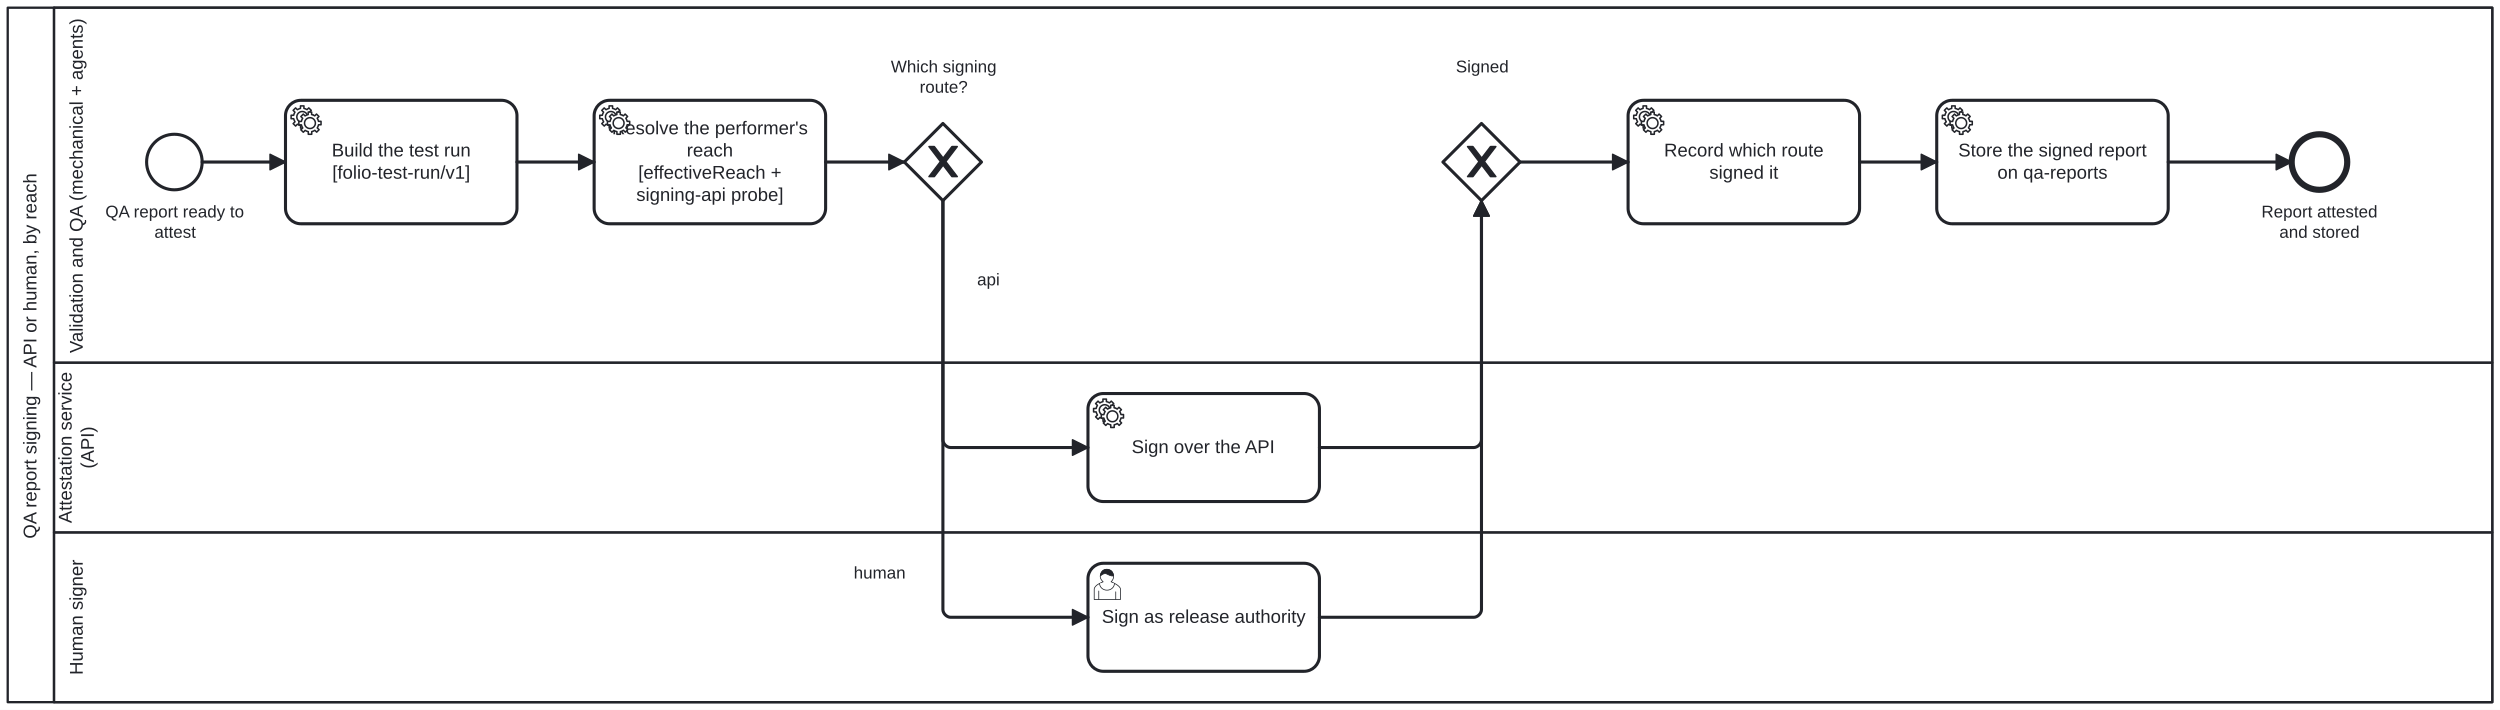
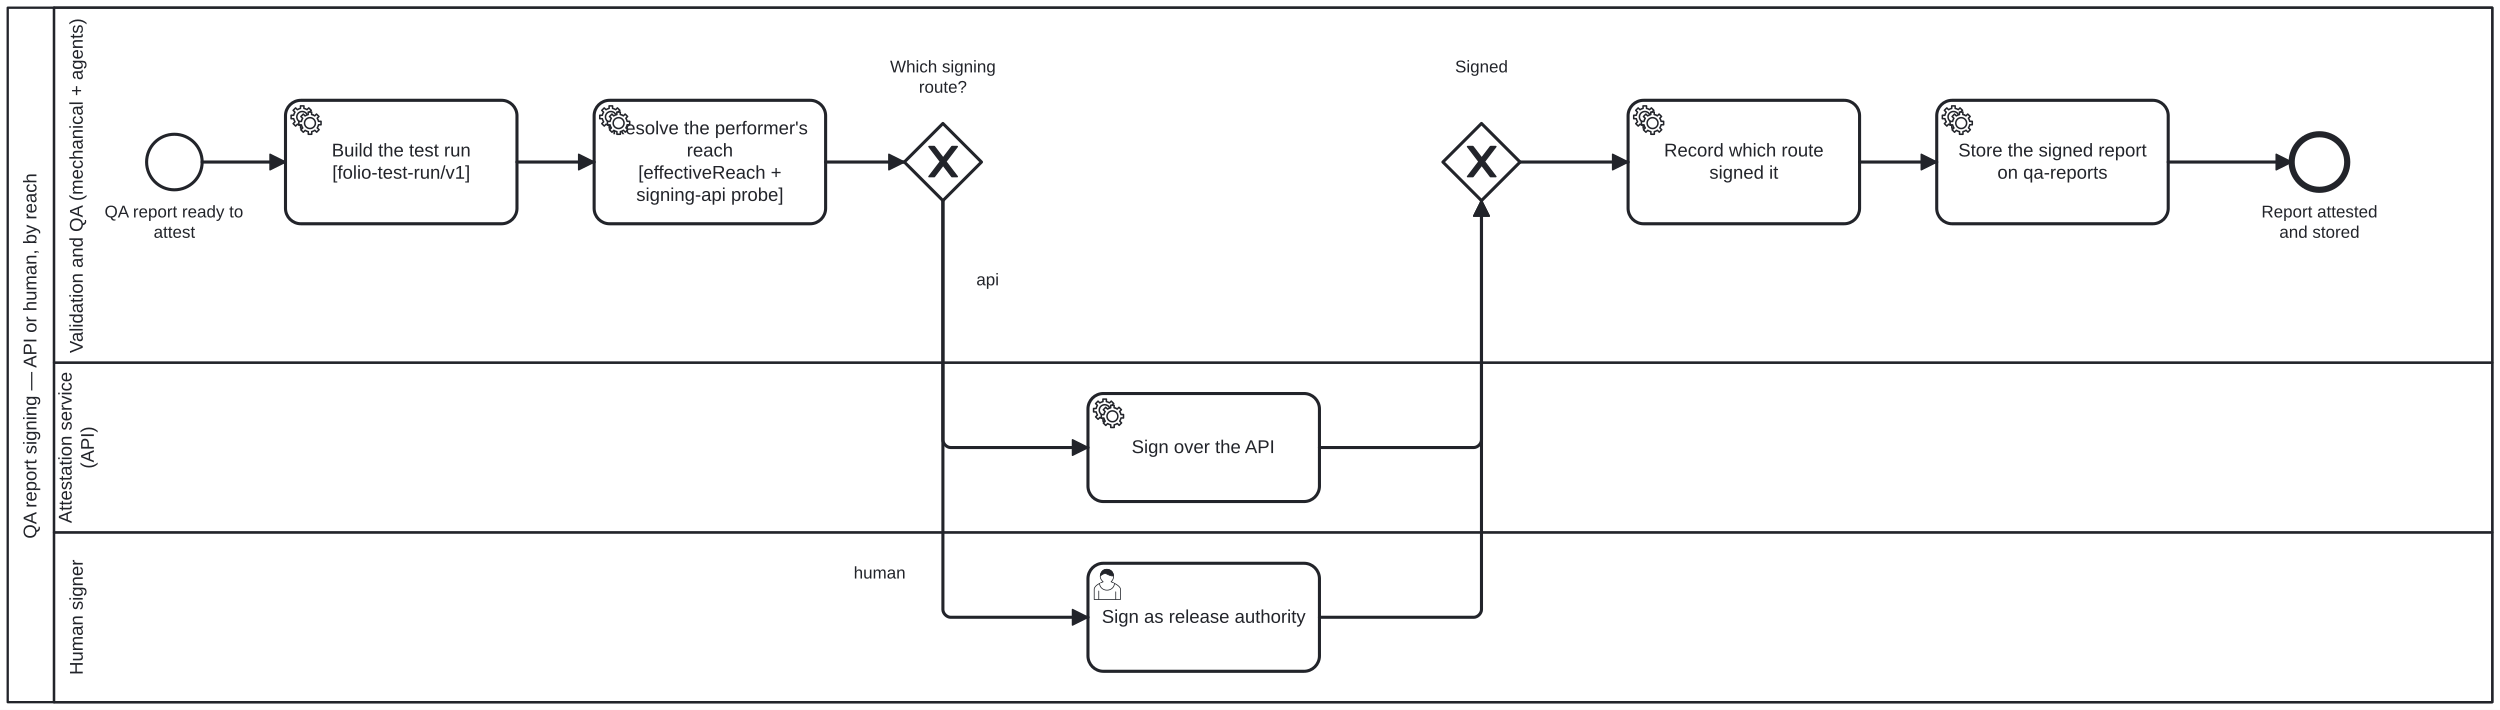
<svg xmlns="http://www.w3.org/2000/svg" width="100%" style="max-width:100%;height:auto" viewBox="155 75 1620 460" version="1.1">
  <rect x="155" y="75" width="1620" height="460" fill="#ffffff" />
  <g class="djs-group">
    <g class="djs-element djs-shape" data-element-id="Participant_QaReportSigning" style="display: block;" transform="matrix(1 0 0 1 160 80)">
      <g class="djs-visual">
        <rect x="0" y="0" width="1610" height="450" rx="0" ry="0" style="stroke-linecap: round; stroke-linejoin: round; stroke: rgb(34, 36, 42); stroke-width: 1.5px; fill: white; fill-opacity: 0.95;" />
        <path style="fill: none; stroke-linecap: round; stroke-linejoin: round; stroke: rgb(34, 36, 42); stroke-width: 1.5px;" d="M30,0L30,450" />
        <text lineHeight="1.2" class="djs-label" style="font-family: Arial, sans-serif; font-size: 12px; font-weight: normal; fill: rgb(34, 36, 42);" transform="matrix(-1.83697e-16 -1 1 -1.83697e-16 0 450)">
          <tspan x="105.943" y="18.6">QA report signing — API or human, by reach</tspan>
        </text>
      </g>
      <rect class="djs-hit djs-hit-all" x="0" y="0" width="1610" height="450" style="fill: none; stroke-opacity: 0; stroke: white; stroke-width: 15px;" />
    </g>
    <g class="djs-children">
      <g class="djs-group">
        <g class="djs-element djs-shape" data-element-id="Lane_Human" style="display: block;" transform="matrix(1 0 0 1 190 420)">
          <g class="djs-visual">
            <rect x="0" y="0" width="1580" height="110" rx="0" ry="0" style="stroke-linecap: round; stroke-linejoin: round; stroke: rgb(34, 36, 42); stroke-width: 1.5px; fill: white; fill-opacity: 0.25;" />
            <text lineHeight="1.2" class="djs-label" style="font-family: Arial, sans-serif; font-size: 12px; font-weight: normal; fill: rgb(34, 36, 42);" transform="matrix(-1.83697e-16 -1 1 -1.83697e-16 0 110)">
              <tspan x="17.649" y="18.6">Human signer</tspan>
            </text>
          </g>
          <rect class="djs-hit djs-hit-all" x="0" y="0" width="1580" height="110" style="fill: none; stroke-opacity: 0; stroke: white; stroke-width: 15px;" />
        </g>
      </g>
      <g class="djs-group">
        <g class="djs-element djs-shape" data-element-id="Lane_Api" style="display: block;" transform="matrix(1 0 0 1 190 310)">
          <g class="djs-visual">
            <rect x="0" y="0" width="1580" height="110" rx="0" ry="0" style="stroke-linecap: round; stroke-linejoin: round; stroke: rgb(34, 36, 42); stroke-width: 1.5px; fill: white; fill-opacity: 0.25;" />
            <text lineHeight="1.2" class="djs-label" style="font-family: Arial, sans-serif; font-size: 12px; font-weight: normal; fill: rgb(34, 36, 42);" transform="matrix(-1.83697e-16 -1 1 -1.83697e-16 0 110)">
              <tspan x="5.978" y="11.4">Attestation service </tspan>
              <tspan x="41.333" y="25.8">(API)</tspan>
            </text>
          </g>
          <rect class="djs-hit djs-hit-all" x="0" y="0" width="1580" height="110" style="fill: none; stroke-opacity: 0; stroke: white; stroke-width: 15px;" />
        </g>
      </g>
      <g class="djs-group">
        <g class="djs-element djs-shape" data-element-id="Lane_Qa" style="display: block;" transform="matrix(1 0 0 1 190 80)">
          <g class="djs-visual">
            <rect x="0" y="0" width="1580" height="230" rx="0" ry="0" style="stroke-linecap: round; stroke-linejoin: round; stroke: rgb(34, 36, 42); stroke-width: 1.5px; fill: white; fill-opacity: 0.25;" />
            <text lineHeight="1.2" class="djs-label" style="font-family: Arial, sans-serif; font-size: 12px; font-weight: normal; fill: rgb(34, 36, 42);" transform="matrix(-1.83697e-16 -1 1 -1.83697e-16 0 230)">
              <tspan x="6.215" y="18.6">Validation and QA (mechanical + agents)</tspan>
            </text>
          </g>
          <rect class="djs-hit djs-hit-all" x="0" y="0" width="1580" height="230" style="fill: none; stroke-opacity: 0; stroke: white; stroke-width: 15px;" />
        </g>
      </g>
      <g class="djs-group">
        <g class="djs-element djs-shape" data-element-id="Start_ReportReady" style="display: block;" transform="matrix(1 0 0 1 250 162)">
          <g class="djs-visual">
            <circle cx="18" cy="18" r="18" style="stroke-linecap: round; stroke-linejoin: round; stroke: rgb(34, 36, 42); stroke-width: 2px; fill: white; fill-opacity: 0.95;" />
          </g>
          <rect class="djs-hit djs-hit-all" x="0" y="0" width="36" height="36" style="fill: none; stroke-opacity: 0; stroke: white; stroke-width: 15px;" />
        </g>
      </g>
      <g class="djs-group">
-         <g class="djs-element djs-shape" data-element-id="Start_ReportReady_label" style="display: block;" transform="matrix(1 0 0 1 223 206)">
-           <g class="djs-visual">
-             <text lineHeight="1.2" class="djs-label" style="font-family: Arial, sans-serif; font-size: 11px; font-weight: normal; fill: rgb(34, 36, 42);">
-               <tspan x="0.257" y="9.9">QA report ready to</tspan>
-               <tspan x="32.048" y="23.1">attest</tspan>
-             </text>
-           </g>
-           <rect class="djs-hit djs-hit-all" x="0" y="0" width="91" height="27" style="fill: none; stroke-opacity: 0; stroke: white; stroke-width: 15px;" />
+         <g class="djs-element djs-shape" data-element-id="Start_ReportReady_label" style="display: block;" transform="matrix(1 0 0 1 222 206)">
+           <g class="djs-visual">
+             <text lineHeight="1.2" class="djs-label" style="font-family: Arial, sans-serif; font-size: 11px; font-weight: normal; fill: rgb(34, 36, 42);">
+               <tspan x="0.757" y="9.9">QA report ready to </tspan>
+               <tspan x="32.548" y="23.1">attest</tspan>
+             </text>
+           </g>
+           <rect class="djs-hit djs-hit-all" x="0" y="0" width="92" height="27" style="fill: none; stroke-opacity: 0; stroke: white; stroke-width: 15px;" />
        </g>
      </g>
      <g class="djs-group">
        <g class="djs-element djs-shape" data-element-id="Task_BuildRun" style="display: block;" transform="matrix(1 0 0 1 340 140)">
          <g class="djs-visual">
            <rect x="0" y="0" width="150" height="80" rx="10" ry="10" style="stroke-linecap: round; stroke-linejoin: round; stroke: rgb(34, 36, 42); stroke-width: 2px; fill: white; fill-opacity: 0.95;" />
            <text lineHeight="1.2" class="djs-label" style="font-family: Arial, sans-serif; font-size: 12px; font-weight: normal; fill: rgb(34, 36, 42);">
              <tspan x="29.974" y="36.4">Build the test run</tspan>
              <tspan x="30.316" y="50.8">[folio-test-run/v1]</tspan>
            </text>
            <circle cx="5" cy="5" r="5" transform="translate(6, 6)" style="stroke-linecap: round; stroke-linejoin: round; stroke: none; stroke-width: 2px; fill: white;" />
            <path d="m 12,18 v -1.713 c 0.352,-0.07 0.704,-0.178 1.048,-0.321 0.344,-0.145 0.666,-0.321 0.966,-0.521 l 1.194,1.18 1.567,-1.577 -1.195,-1.18 c 0.403,-0.614 0.683,-1.299 0.825,-2.018 l 1.622,-0.01 v -2.22 l -1.637,0.01 c -0.073,-0.352 -0.178,-0.7 -0.324,-1.044 -0.145,-0.344 -0.321,-0.664 -0.523,-0.962 l 1.131,-1.136 -1.583,-1.563 -1.13,1.136 c -0.614,-0.401 -1.303,-0.681 -2.023,-0.822 l 0.009,-1.619 h -2.241 l 0.004,1.631 c -0.354,0.074 -0.705,0.18 -1.05,0.324 -0.344,0.144 -0.665,0.321 -0.964,0.52 l -1.17,-1.158 -1.567,1.579 1.168,1.157 c -0.403,0.613 -0.683,1.298 -0.825,2.017 l -1.659,0.003 v 2.222 l 1.672,-0.006 c 0.073,0.351 0.18,0.702 0.324,1.045 0.145,0.344 0.321,0.664 0.523,0.961 l -1.199,1.197 1.584,1.56 1.196,-1.193 c 0.614,0.403 1.303,0.682 2.023,0.823 l 7.19e-4,1.699 h 2.227 z m 0.221,-3.996 c -1.789,0.75 -3.858,-0.093 -4.61,-1.874 -0.752,-1.783 0.091,-3.846 1.88,-4.596 1.788,-0.749 3.857,0.093 4.609,1.874 0.752,1.782 -0.091,3.846 -1.88,4.596 z" style="fill: white; stroke-linecap: round; stroke-linejoin: round; stroke: rgb(34, 36, 42); stroke-width: 1px;" />
            <circle cx="5" cy="5" r="5" transform="translate(11, 10)" style="stroke-linecap: round; stroke-linejoin: round; stroke: none; stroke-width: 2px; fill: white;" />
            <path d="m 17,22 v -1.713 c 0.352,-0.07 0.704,-0.178 1.048,-0.321 0.344,-0.145 0.666,-0.321 0.966,-0.521 l 1.194,1.18 1.567,-1.577 -1.195,-1.18 c 0.403,-0.614 0.683,-1.299 0.825,-2.018 l 1.622,-0.01 v -2.22 l -1.637,0.01 c -0.073,-0.352 -0.178,-0.7 -0.324,-1.044 -0.145,-0.344 -0.321,-0.664 -0.523,-0.962 l 1.131,-1.136 -1.583,-1.563 -1.13,1.136 c -0.614,-0.401 -1.303,-0.681 -2.023,-0.822 l 0.009,-1.619 h -2.241 l 0.004,1.631 c -0.354,0.074 -0.705,0.18 -1.05,0.324 -0.344,0.144 -0.665,0.321 -0.964,0.52 l -1.17,-1.158 -1.567,1.579 1.168,1.157 c -0.403,0.613 -0.683,1.298 -0.825,2.017 l -1.659,0.003 v 2.222 l 1.672,-0.006 c 0.073,0.351 0.18,0.702 0.324,1.045 0.145,0.344 0.321,0.664 0.523,0.961 l -1.199,1.197 1.584,1.56 1.196,-1.193 c 0.614,0.403 1.303,0.682 2.023,0.823 l 7.19e-4,1.699 h 2.227 z m 0.221,-3.996 c -1.789,0.75 -3.858,-0.093 -4.61,-1.874 -0.752,-1.783 0.091,-3.846 1.88,-4.596 1.788,-0.749 3.857,0.093 4.609,1.874 0.752,1.782 -0.091,3.846 -1.88,4.596 z" style="fill: white; stroke-linecap: round; stroke-linejoin: round; stroke: rgb(34, 36, 42); stroke-width: 1px;" />
          </g>
          <rect class="djs-hit djs-hit-all" x="0" y="0" width="150" height="80" style="fill: none; stroke-opacity: 0; stroke: white; stroke-width: 15px;" />
        </g>
      </g>
      <g class="djs-group">
        <g class="djs-element djs-shape" data-element-id="Task_ResolveReach" style="display: block;" transform="matrix(1 0 0 1 540 140)">
          <g class="djs-visual">
            <rect x="0" y="0" width="150" height="80" rx="10" ry="10" style="stroke-linecap: round; stroke-linejoin: round; stroke: rgb(34, 36, 42); stroke-width: 2px; fill: white; fill-opacity: 0.95;" />
            <text lineHeight="1.2" class="djs-label" style="font-family: Arial, sans-serif; font-size: 12px; font-weight: normal; fill: rgb(34, 36, 42);">
              <tspan x="11.496" y="22">Resolve the performer's </tspan>
              <tspan x="59.991" y="36.4">reach</tspan>
              <tspan x="28.582" y="50.8">[effectiveReach + </tspan>
              <tspan x="27.302" y="65.2">signing-api probe]</tspan>
            </text>
            <circle cx="5" cy="5" r="5" transform="translate(6, 6)" style="stroke-linecap: round; stroke-linejoin: round; stroke: none; stroke-width: 2px; fill: white;" />
            <path d="m 12,18 v -1.713 c 0.352,-0.07 0.704,-0.178 1.048,-0.321 0.344,-0.145 0.666,-0.321 0.966,-0.521 l 1.194,1.18 1.567,-1.577 -1.195,-1.18 c 0.403,-0.614 0.683,-1.299 0.825,-2.018 l 1.622,-0.01 v -2.22 l -1.637,0.01 c -0.073,-0.352 -0.178,-0.7 -0.324,-1.044 -0.145,-0.344 -0.321,-0.664 -0.523,-0.962 l 1.131,-1.136 -1.583,-1.563 -1.13,1.136 c -0.614,-0.401 -1.303,-0.681 -2.023,-0.822 l 0.009,-1.619 h -2.241 l 0.004,1.631 c -0.354,0.074 -0.705,0.18 -1.05,0.324 -0.344,0.144 -0.665,0.321 -0.964,0.52 l -1.17,-1.158 -1.567,1.579 1.168,1.157 c -0.403,0.613 -0.683,1.298 -0.825,2.017 l -1.659,0.003 v 2.222 l 1.672,-0.006 c 0.073,0.351 0.18,0.702 0.324,1.045 0.145,0.344 0.321,0.664 0.523,0.961 l -1.199,1.197 1.584,1.56 1.196,-1.193 c 0.614,0.403 1.303,0.682 2.023,0.823 l 7.19e-4,1.699 h 2.227 z m 0.221,-3.996 c -1.789,0.75 -3.858,-0.093 -4.61,-1.874 -0.752,-1.783 0.091,-3.846 1.88,-4.596 1.788,-0.749 3.857,0.093 4.609,1.874 0.752,1.782 -0.091,3.846 -1.88,4.596 z" style="fill: white; stroke-linecap: round; stroke-linejoin: round; stroke: rgb(34, 36, 42); stroke-width: 1px;" />
            <circle cx="5" cy="5" r="5" transform="translate(11, 10)" style="stroke-linecap: round; stroke-linejoin: round; stroke: none; stroke-width: 2px; fill: white;" />
            <path d="m 17,22 v -1.713 c 0.352,-0.07 0.704,-0.178 1.048,-0.321 0.344,-0.145 0.666,-0.321 0.966,-0.521 l 1.194,1.18 1.567,-1.577 -1.195,-1.18 c 0.403,-0.614 0.683,-1.299 0.825,-2.018 l 1.622,-0.01 v -2.22 l -1.637,0.01 c -0.073,-0.352 -0.178,-0.7 -0.324,-1.044 -0.145,-0.344 -0.321,-0.664 -0.523,-0.962 l 1.131,-1.136 -1.583,-1.563 -1.13,1.136 c -0.614,-0.401 -1.303,-0.681 -2.023,-0.822 l 0.009,-1.619 h -2.241 l 0.004,1.631 c -0.354,0.074 -0.705,0.18 -1.05,0.324 -0.344,0.144 -0.665,0.321 -0.964,0.52 l -1.17,-1.158 -1.567,1.579 1.168,1.157 c -0.403,0.613 -0.683,1.298 -0.825,2.017 l -1.659,0.003 v 2.222 l 1.672,-0.006 c 0.073,0.351 0.18,0.702 0.324,1.045 0.145,0.344 0.321,0.664 0.523,0.961 l -1.199,1.197 1.584,1.56 1.196,-1.193 c 0.614,0.403 1.303,0.682 2.023,0.823 l 7.19e-4,1.699 h 2.227 z m 0.221,-3.996 c -1.789,0.75 -3.858,-0.093 -4.61,-1.874 -0.752,-1.783 0.091,-3.846 1.88,-4.596 1.788,-0.749 3.857,0.093 4.609,1.874 0.752,1.782 -0.091,3.846 -1.88,4.596 z" style="fill: white; stroke-linecap: round; stroke-linejoin: round; stroke: rgb(34, 36, 42); stroke-width: 1px;" />
          </g>
          <rect class="djs-hit djs-hit-all" x="0" y="0" width="150" height="80" style="fill: none; stroke-opacity: 0; stroke: white; stroke-width: 15px;" />
        </g>
      </g>
      <g class="djs-group">
        <g class="djs-element djs-shape" data-element-id="Gateway_SigningRoute" style="display: block;" transform="matrix(1 0 0 1 741 155)">
          <g class="djs-visual">
            <polygon points="25,0 50,25 25,50 0,25" style="stroke-linecap: round; stroke-linejoin: round; stroke: rgb(34, 36, 42); stroke-width: 2px; fill: white; fill-opacity: 0.95;" />
            <path d="m 16,15 7.429,9.714 -7.429,9.714 3.429,0 5.714,-7.464 5.714,7.464 3.429,0 -7.429,-9.714 7.429,-9.714 -3.429,0 -5.714,7.464 -5.714,-7.464 -3.429,0 z" style="fill: rgb(34, 36, 42); stroke-linecap: round; stroke-linejoin: round; stroke: rgb(34, 36, 42); stroke-width: 1px;" />
          </g>
          <rect class="djs-hit djs-hit-all" x="0" y="0" width="50" height="50" style="fill: none; stroke-opacity: 0; stroke: white; stroke-width: 15px;" />
        </g>
      </g>
      <g class="djs-group">
-         <g class="djs-element djs-shape" data-element-id="Gateway_SigningRoute_label" style="display: block;" transform="matrix(1 0 0 1 732 112)">
-           <g class="djs-visual">
-             <text lineHeight="1.2" class="djs-label" style="font-family: Arial, sans-serif; font-size: 11px; font-weight: normal; fill: rgb(34, 36, 42);">
-               <tspan x="0.262" y="9.9">Which signing</tspan>
-               <tspan x="18.905" y="23.1">route?</tspan>
-             </text>
-           </g>
-           <rect class="djs-hit djs-hit-all" x="0" y="0" width="69" height="27" style="fill: none; stroke-opacity: 0; stroke: white; stroke-width: 15px;" />
+         <g class="djs-element djs-shape" data-element-id="Gateway_SigningRoute_label" style="display: block;" transform="matrix(1 0 0 1 716 112)">
+           <g class="djs-visual">
+             <text lineHeight="1.2" class="djs-label" style="font-family: Arial, sans-serif; font-size: 11px; font-weight: normal; fill: rgb(34, 36, 42);">
+               <tspan x="15.762" y="9.9">Which signing </tspan>
+               <tspan x="34.405" y="23.1">route?</tspan>
+             </text>
+           </g>
+           <rect class="djs-hit djs-hit-all" x="0" y="0" width="100" height="27" style="fill: none; stroke-opacity: 0; stroke: white; stroke-width: 15px;" />
        </g>
      </g>
      <g class="djs-group">
        <g class="djs-element djs-shape" data-element-id="Task_ApiSign" style="display: block;" transform="matrix(1 0 0 1 860 330)">
          <g class="djs-visual">
            <rect x="0" y="0" width="150" height="70" rx="10" ry="10" style="stroke-linecap: round; stroke-linejoin: round; stroke: rgb(34, 36, 42); stroke-width: 2px; fill: white; fill-opacity: 0.95;" />
            <text lineHeight="1.2" class="djs-label" style="font-family: Arial, sans-serif; font-size: 12px; font-weight: normal; fill: rgb(34, 36, 42);">
              <tspan x="28.307" y="38.6">Sign over the API</tspan>
            </text>
            <circle cx="5" cy="5" r="5" transform="translate(6, 6)" style="stroke-linecap: round; stroke-linejoin: round; stroke: none; stroke-width: 2px; fill: white;" />
            <path d="m 12,18 v -1.713 c 0.352,-0.07 0.704,-0.178 1.048,-0.321 0.344,-0.145 0.666,-0.321 0.966,-0.521 l 1.194,1.18 1.567,-1.577 -1.195,-1.18 c 0.403,-0.614 0.683,-1.299 0.825,-2.018 l 1.622,-0.01 v -2.22 l -1.637,0.01 c -0.073,-0.352 -0.178,-0.7 -0.324,-1.044 -0.145,-0.344 -0.321,-0.664 -0.523,-0.962 l 1.131,-1.136 -1.583,-1.563 -1.13,1.136 c -0.614,-0.401 -1.303,-0.681 -2.023,-0.822 l 0.009,-1.619 h -2.241 l 0.004,1.631 c -0.354,0.074 -0.705,0.18 -1.05,0.324 -0.344,0.144 -0.665,0.321 -0.964,0.52 l -1.17,-1.158 -1.567,1.579 1.168,1.157 c -0.403,0.613 -0.683,1.298 -0.825,2.017 l -1.659,0.003 v 2.222 l 1.672,-0.006 c 0.073,0.351 0.18,0.702 0.324,1.045 0.145,0.344 0.321,0.664 0.523,0.961 l -1.199,1.197 1.584,1.56 1.196,-1.193 c 0.614,0.403 1.303,0.682 2.023,0.823 l 7.19e-4,1.699 h 2.227 z m 0.221,-3.996 c -1.789,0.75 -3.858,-0.093 -4.61,-1.874 -0.752,-1.783 0.091,-3.846 1.88,-4.596 1.788,-0.749 3.857,0.093 4.609,1.874 0.752,1.782 -0.091,3.846 -1.88,4.596 z" style="fill: white; stroke-linecap: round; stroke-linejoin: round; stroke: rgb(34, 36, 42); stroke-width: 1px;" />
            <circle cx="5" cy="5" r="5" transform="translate(11, 10)" style="stroke-linecap: round; stroke-linejoin: round; stroke: none; stroke-width: 2px; fill: white;" />
            <path d="m 17,22 v -1.713 c 0.352,-0.07 0.704,-0.178 1.048,-0.321 0.344,-0.145 0.666,-0.321 0.966,-0.521 l 1.194,1.18 1.567,-1.577 -1.195,-1.18 c 0.403,-0.614 0.683,-1.299 0.825,-2.018 l 1.622,-0.01 v -2.22 l -1.637,0.01 c -0.073,-0.352 -0.178,-0.7 -0.324,-1.044 -0.145,-0.344 -0.321,-0.664 -0.523,-0.962 l 1.131,-1.136 -1.583,-1.563 -1.13,1.136 c -0.614,-0.401 -1.303,-0.681 -2.023,-0.822 l 0.009,-1.619 h -2.241 l 0.004,1.631 c -0.354,0.074 -0.705,0.18 -1.05,0.324 -0.344,0.144 -0.665,0.321 -0.964,0.52 l -1.17,-1.158 -1.567,1.579 1.168,1.157 c -0.403,0.613 -0.683,1.298 -0.825,2.017 l -1.659,0.003 v 2.222 l 1.672,-0.006 c 0.073,0.351 0.18,0.702 0.324,1.045 0.145,0.344 0.321,0.664 0.523,0.961 l -1.199,1.197 1.584,1.56 1.196,-1.193 c 0.614,0.403 1.303,0.682 2.023,0.823 l 7.19e-4,1.699 h 2.227 z m 0.221,-3.996 c -1.789,0.75 -3.858,-0.093 -4.61,-1.874 -0.752,-1.783 0.091,-3.846 1.88,-4.596 1.788,-0.749 3.857,0.093 4.609,1.874 0.752,1.782 -0.091,3.846 -1.88,4.596 z" style="fill: white; stroke-linecap: round; stroke-linejoin: round; stroke: rgb(34, 36, 42); stroke-width: 1px;" />
          </g>
          <rect class="djs-hit djs-hit-all" x="0" y="0" width="150" height="70" style="fill: none; stroke-opacity: 0; stroke: white; stroke-width: 15px;" />
        </g>
      </g>
      <g class="djs-group">
        <g class="djs-element djs-shape" data-element-id="Task_HumanSign" style="display: block;" transform="matrix(1 0 0 1 860 440)">
          <g class="djs-visual">
            <rect x="0" y="0" width="150" height="70" rx="10" ry="10" style="stroke-linecap: round; stroke-linejoin: round; stroke: rgb(34, 36, 42); stroke-width: 2px; fill: white; fill-opacity: 0.95;" />
            <text lineHeight="1.2" class="djs-label" style="font-family: Arial, sans-serif; font-size: 12px; font-weight: normal; fill: rgb(34, 36, 42);">
              <tspan x="8.962" y="38.6">Sign as release authority</tspan>
            </text>
            <path d="m 15,12 c 0.909,-0.845 1.594,-2.049 1.594,-3.385 0,-2.554 -1.805,-4.622 -4.357,-4.622 -2.552,0 -4.288,2.068 -4.288,4.622 0,1.348 0.974,2.562 1.896,3.405 -0.529,0.187 -5.669,2.097 -5.794,4.756 v 6.718 h 17 v -6.718 c 0,-2.298 -5.528,-4.595 -6.051,-4.776 zm -8,6 l 0,5.5 m 11,0 l 0,-5" style="fill: white; stroke-linecap: round; stroke-linejoin: round; stroke: rgb(34, 36, 42); stroke-width: 0.5px;" />
            <path d="m 15,12 m 2.162,1.009 c 0,2.447 -2.158,4.431 -4.821,4.431 -2.665,0 -4.822,-1.981 -4.822,-4.431 " style="fill: white; stroke-linecap: round; stroke-linejoin: round; stroke: rgb(34, 36, 42); stroke-width: 0.5px;" />
            <path d="m 15,12 m -6.9,-3.80 c 0,0 2.251,-2.358 4.274,-1.177 2.024,1.181 4.221,1.537 4.124,0.965 -0.098,-0.57 -0.117,-3.791 -4.191,-4.136 -3.575,0.001 -4.208,3.367 -4.207,4.348 z" style="fill: rgb(34, 36, 42); stroke-linecap: round; stroke-linejoin: round; stroke: rgb(34, 36, 42); stroke-width: 0.5px;" />
          </g>
          <rect class="djs-hit djs-hit-all" x="0" y="0" width="150" height="70" style="fill: none; stroke-opacity: 0; stroke: white; stroke-width: 15px;" />
        </g>
      </g>
      <g class="djs-group">
        <g class="djs-element djs-shape" data-element-id="Gateway_Signed" style="display: block;" transform="matrix(1 0 0 1 1090 155)">
          <g class="djs-visual">
            <polygon points="25,0 50,25 25,50 0,25" style="stroke-linecap: round; stroke-linejoin: round; stroke: rgb(34, 36, 42); stroke-width: 2px; fill: white; fill-opacity: 0.95;" />
            <path d="m 16,15 7.429,9.714 -7.429,9.714 3.429,0 5.714,-7.464 5.714,7.464 3.429,0 -7.429,-9.714 7.429,-9.714 -3.429,0 -5.714,7.464 -5.714,-7.464 -3.429,0 z" style="fill: rgb(34, 36, 42); stroke-linecap: round; stroke-linejoin: round; stroke: rgb(34, 36, 42); stroke-width: 1px;" />
          </g>
          <rect class="djs-hit djs-hit-all" x="0" y="0" width="50" height="50" style="fill: none; stroke-opacity: 0; stroke: white; stroke-width: 15px;" />
        </g>
      </g>
      <g class="djs-group">
-         <g class="djs-element djs-shape" data-element-id="Gateway_Signed_label" style="display: block;" transform="matrix(1 0 0 1 1098 112)">
-           <g class="djs-visual">
-             <text lineHeight="1.2" class="djs-label" style="font-family: Arial, sans-serif; font-size: 11px; font-weight: normal; fill: rgb(34, 36, 42);">
-               <tspan x="0.374" y="9.9">Signed</tspan>
-             </text>
-           </g>
-           <rect class="djs-hit djs-hit-all" x="0" y="0" width="35" height="14" style="fill: none; stroke-opacity: 0; stroke: white; stroke-width: 15px;" />
+         <g class="djs-element djs-shape" data-element-id="Gateway_Signed_label" style="display: block;" transform="matrix(1 0 0 1 1085 112)">
+           <g class="djs-visual">
+             <text lineHeight="1.2" class="djs-label" style="font-family: Arial, sans-serif; font-size: 11px; font-weight: normal; fill: rgb(34, 36, 42);">
+               <tspan x="12.874" y="9.9">Signed</tspan>
+             </text>
+           </g>
+           <rect class="djs-hit djs-hit-all" x="0" y="0" width="60" height="14" style="fill: none; stroke-opacity: 0; stroke: white; stroke-width: 15px;" />
        </g>
      </g>
      <g class="djs-group">
        <g class="djs-element djs-shape" data-element-id="Task_RecordAttestation" style="display: block;" transform="matrix(1 0 0 1 1210 140)">
          <g class="djs-visual">
            <rect x="0" y="0" width="150" height="80" rx="10" ry="10" style="stroke-linecap: round; stroke-linejoin: round; stroke: rgb(34, 36, 42); stroke-width: 2px; fill: white; fill-opacity: 0.95;" />
            <text lineHeight="1.2" class="djs-label" style="font-family: Arial, sans-serif; font-size: 12px; font-weight: normal; fill: rgb(34, 36, 42);">
              <tspan x="23.309" y="36.4">Record which route </tspan>
              <tspan x="52.652" y="50.8">signed it</tspan>
            </text>
            <circle cx="5" cy="5" r="5" transform="translate(6, 6)" style="stroke-linecap: round; stroke-linejoin: round; stroke: none; stroke-width: 2px; fill: white;" />
            <path d="m 12,18 v -1.713 c 0.352,-0.07 0.704,-0.178 1.048,-0.321 0.344,-0.145 0.666,-0.321 0.966,-0.521 l 1.194,1.18 1.567,-1.577 -1.195,-1.18 c 0.403,-0.614 0.683,-1.299 0.825,-2.018 l 1.622,-0.01 v -2.22 l -1.637,0.01 c -0.073,-0.352 -0.178,-0.7 -0.324,-1.044 -0.145,-0.344 -0.321,-0.664 -0.523,-0.962 l 1.131,-1.136 -1.583,-1.563 -1.13,1.136 c -0.614,-0.401 -1.303,-0.681 -2.023,-0.822 l 0.009,-1.619 h -2.241 l 0.004,1.631 c -0.354,0.074 -0.705,0.18 -1.05,0.324 -0.344,0.144 -0.665,0.321 -0.964,0.52 l -1.17,-1.158 -1.567,1.579 1.168,1.157 c -0.403,0.613 -0.683,1.298 -0.825,2.017 l -1.659,0.003 v 2.222 l 1.672,-0.006 c 0.073,0.351 0.18,0.702 0.324,1.045 0.145,0.344 0.321,0.664 0.523,0.961 l -1.199,1.197 1.584,1.56 1.196,-1.193 c 0.614,0.403 1.303,0.682 2.023,0.823 l 7.19e-4,1.699 h 2.227 z m 0.221,-3.996 c -1.789,0.75 -3.858,-0.093 -4.61,-1.874 -0.752,-1.783 0.091,-3.846 1.88,-4.596 1.788,-0.749 3.857,0.093 4.609,1.874 0.752,1.782 -0.091,3.846 -1.88,4.596 z" style="fill: white; stroke-linecap: round; stroke-linejoin: round; stroke: rgb(34, 36, 42); stroke-width: 1px;" />
            <circle cx="5" cy="5" r="5" transform="translate(11, 10)" style="stroke-linecap: round; stroke-linejoin: round; stroke: none; stroke-width: 2px; fill: white;" />
            <path d="m 17,22 v -1.713 c 0.352,-0.07 0.704,-0.178 1.048,-0.321 0.344,-0.145 0.666,-0.321 0.966,-0.521 l 1.194,1.18 1.567,-1.577 -1.195,-1.18 c 0.403,-0.614 0.683,-1.299 0.825,-2.018 l 1.622,-0.01 v -2.22 l -1.637,0.01 c -0.073,-0.352 -0.178,-0.7 -0.324,-1.044 -0.145,-0.344 -0.321,-0.664 -0.523,-0.962 l 1.131,-1.136 -1.583,-1.563 -1.13,1.136 c -0.614,-0.401 -1.303,-0.681 -2.023,-0.822 l 0.009,-1.619 h -2.241 l 0.004,1.631 c -0.354,0.074 -0.705,0.18 -1.05,0.324 -0.344,0.144 -0.665,0.321 -0.964,0.52 l -1.17,-1.158 -1.567,1.579 1.168,1.157 c -0.403,0.613 -0.683,1.298 -0.825,2.017 l -1.659,0.003 v 2.222 l 1.672,-0.006 c 0.073,0.351 0.18,0.702 0.324,1.045 0.145,0.344 0.321,0.664 0.523,0.961 l -1.199,1.197 1.584,1.56 1.196,-1.193 c 0.614,0.403 1.303,0.682 2.023,0.823 l 7.19e-4,1.699 h 2.227 z m 0.221,-3.996 c -1.789,0.75 -3.858,-0.093 -4.61,-1.874 -0.752,-1.783 0.091,-3.846 1.88,-4.596 1.788,-0.749 3.857,0.093 4.609,1.874 0.752,1.782 -0.091,3.846 -1.88,4.596 z" style="fill: white; stroke-linecap: round; stroke-linejoin: round; stroke: rgb(34, 36, 42); stroke-width: 1px;" />
          </g>
          <rect class="djs-hit djs-hit-all" x="0" y="0" width="150" height="80" style="fill: none; stroke-opacity: 0; stroke: white; stroke-width: 15px;" />
        </g>
      </g>
      <g class="djs-group">
        <g class="djs-element djs-shape" data-element-id="Task_StoreSigned" style="display: block;" transform="matrix(1 0 0 1 1410 140)">
          <g class="djs-visual">
            <rect x="0" y="0" width="150" height="80" rx="10" ry="10" style="stroke-linecap: round; stroke-linejoin: round; stroke: rgb(34, 36, 42); stroke-width: 2px; fill: white; fill-opacity: 0.95;" />
            <text lineHeight="1.2" class="djs-label" style="font-family: Arial, sans-serif; font-size: 12px; font-weight: normal; fill: rgb(34, 36, 42);">
              <tspan x="13.963" y="36.4">Store the signed report</tspan>
              <tspan x="39.313" y="50.8">on qa-reports</tspan>
            </text>
            <circle cx="5" cy="5" r="5" transform="translate(6, 6)" style="stroke-linecap: round; stroke-linejoin: round; stroke: none; stroke-width: 2px; fill: white;" />
            <path d="m 12,18 v -1.713 c 0.352,-0.07 0.704,-0.178 1.048,-0.321 0.344,-0.145 0.666,-0.321 0.966,-0.521 l 1.194,1.18 1.567,-1.577 -1.195,-1.18 c 0.403,-0.614 0.683,-1.299 0.825,-2.018 l 1.622,-0.01 v -2.22 l -1.637,0.01 c -0.073,-0.352 -0.178,-0.7 -0.324,-1.044 -0.145,-0.344 -0.321,-0.664 -0.523,-0.962 l 1.131,-1.136 -1.583,-1.563 -1.13,1.136 c -0.614,-0.401 -1.303,-0.681 -2.023,-0.822 l 0.009,-1.619 h -2.241 l 0.004,1.631 c -0.354,0.074 -0.705,0.18 -1.05,0.324 -0.344,0.144 -0.665,0.321 -0.964,0.52 l -1.17,-1.158 -1.567,1.579 1.168,1.157 c -0.403,0.613 -0.683,1.298 -0.825,2.017 l -1.659,0.003 v 2.222 l 1.672,-0.006 c 0.073,0.351 0.18,0.702 0.324,1.045 0.145,0.344 0.321,0.664 0.523,0.961 l -1.199,1.197 1.584,1.56 1.196,-1.193 c 0.614,0.403 1.303,0.682 2.023,0.823 l 7.19e-4,1.699 h 2.227 z m 0.221,-3.996 c -1.789,0.75 -3.858,-0.093 -4.61,-1.874 -0.752,-1.783 0.091,-3.846 1.88,-4.596 1.788,-0.749 3.857,0.093 4.609,1.874 0.752,1.782 -0.091,3.846 -1.88,4.596 z" style="fill: white; stroke-linecap: round; stroke-linejoin: round; stroke: rgb(34, 36, 42); stroke-width: 1px;" />
            <circle cx="5" cy="5" r="5" transform="translate(11, 10)" style="stroke-linecap: round; stroke-linejoin: round; stroke: none; stroke-width: 2px; fill: white;" />
            <path d="m 17,22 v -1.713 c 0.352,-0.07 0.704,-0.178 1.048,-0.321 0.344,-0.145 0.666,-0.321 0.966,-0.521 l 1.194,1.18 1.567,-1.577 -1.195,-1.18 c 0.403,-0.614 0.683,-1.299 0.825,-2.018 l 1.622,-0.01 v -2.22 l -1.637,0.01 c -0.073,-0.352 -0.178,-0.7 -0.324,-1.044 -0.145,-0.344 -0.321,-0.664 -0.523,-0.962 l 1.131,-1.136 -1.583,-1.563 -1.13,1.136 c -0.614,-0.401 -1.303,-0.681 -2.023,-0.822 l 0.009,-1.619 h -2.241 l 0.004,1.631 c -0.354,0.074 -0.705,0.18 -1.05,0.324 -0.344,0.144 -0.665,0.321 -0.964,0.52 l -1.17,-1.158 -1.567,1.579 1.168,1.157 c -0.403,0.613 -0.683,1.298 -0.825,2.017 l -1.659,0.003 v 2.222 l 1.672,-0.006 c 0.073,0.351 0.18,0.702 0.324,1.045 0.145,0.344 0.321,0.664 0.523,0.961 l -1.199,1.197 1.584,1.56 1.196,-1.193 c 0.614,0.403 1.303,0.682 2.023,0.823 l 7.19e-4,1.699 h 2.227 z m 0.221,-3.996 c -1.789,0.75 -3.858,-0.093 -4.61,-1.874 -0.752,-1.783 0.091,-3.846 1.88,-4.596 1.788,-0.749 3.857,0.093 4.609,1.874 0.752,1.782 -0.091,3.846 -1.88,4.596 z" style="fill: white; stroke-linecap: round; stroke-linejoin: round; stroke: rgb(34, 36, 42); stroke-width: 1px;" />
          </g>
          <rect class="djs-hit djs-hit-all" x="0" y="0" width="150" height="80" style="fill: none; stroke-opacity: 0; stroke: white; stroke-width: 15px;" />
        </g>
      </g>
      <g class="djs-group">
        <g class="djs-element djs-shape" data-element-id="End_Signed" style="display: block;" transform="matrix(1 0 0 1 1640 162)">
          <g class="djs-visual">
            <circle cx="18" cy="18" r="18" style="stroke-linecap: round; stroke-linejoin: round; stroke: rgb(34, 36, 42); stroke-width: 4px; fill: white; fill-opacity: 0.95;" />
          </g>
          <rect class="djs-hit djs-hit-all" x="0" y="0" width="36" height="36" style="fill: none; stroke-opacity: 0; stroke: white; stroke-width: 15px;" />
        </g>
      </g>
      <g class="djs-group">
-         <g class="djs-element djs-shape" data-element-id="End_Signed_label" style="display: block;" transform="matrix(1 0 0 1 1620 206)">
-           <g class="djs-visual">
-             <text lineHeight="1.2" class="djs-label" style="font-family: Arial, sans-serif; font-size: 11px; font-weight: normal; fill: rgb(34, 36, 42);">
-               <tspan x="0.394" y="9.9">Report attested</tspan>
-               <tspan x="12.009" y="23.1">and stored</tspan>
-             </text>
-           </g>
-           <rect class="djs-hit djs-hit-all" x="0" y="0" width="76" height="27" style="fill: none; stroke-opacity: 0; stroke: white; stroke-width: 15px;" />
+         <g class="djs-element djs-shape" data-element-id="End_Signed_label" style="display: block;" transform="matrix(1 0 0 1 1610 206)">
+           <g class="djs-visual">
+             <text lineHeight="1.2" class="djs-label" style="font-family: Arial, sans-serif; font-size: 11px; font-weight: normal; fill: rgb(34, 36, 42);">
+               <tspan x="10.394" y="9.9">Report attested</tspan>
+               <tspan x="22.009" y="23.1">and stored</tspan>
+             </text>
+           </g>
+           <rect class="djs-hit djs-hit-all" x="0" y="0" width="96" height="27" style="fill: none; stroke-opacity: 0; stroke: white; stroke-width: 15px;" />
        </g>
      </g>
      <g class="djs-group">
        <g class="djs-element djs-connection" data-element-id="S01" style="display: block;">
          <g class="djs-visual">
            <defs>
              <marker id="folio-marker-1" viewBox="0 0 20 20" refX="11" refY="10" markerWidth="10" markerHeight="10" orient="auto">
                <path d="M 1 5 L 11 10 L 1 15 Z" style="stroke-linecap: round; stroke-linejoin: round; stroke: rgb(34, 36, 42); stroke-width: 1px; fill: rgb(34, 36, 42);" />
              </marker>
            </defs>
            <path data-corner-radius="5" style="fill: none; stroke-linecap: round; stroke-linejoin: round; stroke: rgb(34, 36, 42); stroke-width: 2px; marker-end: url('#folio-marker-1');" d="M286,180L340,180" />
          </g>
          <path d="M286,180L340,180" class="djs-hit djs-hit-stroke" style="fill: none; stroke-opacity: 0; stroke: white; stroke-width: 15px;" />
        </g>
      </g>
      <g class="djs-group">
        <g class="djs-element djs-connection" data-element-id="S02" style="display: block;">
          <g class="djs-visual">
            <defs>
              <marker id="folio-marker-2" viewBox="0 0 20 20" refX="11" refY="10" markerWidth="10" markerHeight="10" orient="auto">
                <path d="M 1 5 L 11 10 L 1 15 Z" style="stroke-linecap: round; stroke-linejoin: round; stroke: rgb(34, 36, 42); stroke-width: 1px; fill: rgb(34, 36, 42);" />
              </marker>
            </defs>
            <path data-corner-radius="5" style="fill: none; stroke-linecap: round; stroke-linejoin: round; stroke: rgb(34, 36, 42); stroke-width: 2px; marker-end: url('#folio-marker-2');" d="M490,180L540,180" />
          </g>
          <path d="M490,180L540,180" class="djs-hit djs-hit-stroke" style="fill: none; stroke-opacity: 0; stroke: white; stroke-width: 15px;" />
        </g>
      </g>
      <g class="djs-group">
        <g class="djs-element djs-connection" data-element-id="S03" style="display: block;">
          <g class="djs-visual">
            <defs>
              <marker id="folio-marker-3" viewBox="0 0 20 20" refX="11" refY="10" markerWidth="10" markerHeight="10" orient="auto">
                <path d="M 1 5 L 11 10 L 1 15 Z" style="stroke-linecap: round; stroke-linejoin: round; stroke: rgb(34, 36, 42); stroke-width: 1px; fill: rgb(34, 36, 42);" />
              </marker>
            </defs>
            <path data-corner-radius="5" style="fill: none; stroke-linecap: round; stroke-linejoin: round; stroke: rgb(34, 36, 42); stroke-width: 2px; marker-end: url('#folio-marker-3');" d="M690,180L741,180" />
          </g>
          <path d="M690,180L741,180" class="djs-hit djs-hit-stroke" style="fill: none; stroke-opacity: 0; stroke: white; stroke-width: 15px;" />
        </g>
      </g>
      <g class="djs-group">
        <g class="djs-element djs-connection" data-element-id="S04" style="display: block;">
          <g class="djs-visual">
            <defs>
              <marker id="folio-marker-4" viewBox="0 0 20 20" refX="11" refY="10" markerWidth="10" markerHeight="10" orient="auto">
                <path d="M 1 5 L 11 10 L 1 15 Z" style="stroke-linecap: round; stroke-linejoin: round; stroke: rgb(34, 36, 42); stroke-width: 1px; fill: rgb(34, 36, 42);" />
              </marker>
            </defs>
            <path data-corner-radius="5" style="fill: none; stroke-linecap: round; stroke-linejoin: round; stroke: rgb(34, 36, 42); stroke-width: 2px; marker-end: url('#folio-marker-4');" d="M766,205L766,360C766,362.5,768.5,365,771,365L860,365" />
          </g>
          <path d="M766,205L766,365L860,365" class="djs-hit djs-hit-stroke" style="fill: none; stroke-opacity: 0; stroke: white; stroke-width: 15px;" />
        </g>
      </g>
      <g class="djs-group">
-         <g class="djs-element djs-shape" data-element-id="S04_label" style="display: block;" transform="matrix(1 0 0 1 788 250)">
-           <g class="djs-visual">
-             <text lineHeight="1.2" class="djs-label" style="font-family: Arial, sans-serif; font-size: 11px; font-weight: normal; fill: rgb(34, 36, 42);">
-               <tspan x="0.16" y="9.9">api</tspan>
-             </text>
-           </g>
-           <rect class="djs-hit djs-hit-all" x="0" y="0" width="15" height="14" style="fill: none; stroke-opacity: 0; stroke: white; stroke-width: 15px;" />
+         <g class="djs-element djs-shape" data-element-id="S04_label" style="display: block;" transform="matrix(1 0 0 1 775 250)">
+           <g class="djs-visual">
+             <text lineHeight="1.2" class="djs-label" style="font-family: Arial, sans-serif; font-size: 11px; font-weight: normal; fill: rgb(34, 36, 42);">
+               <tspan x="12.66" y="9.9">api</tspan>
+             </text>
+           </g>
+           <rect class="djs-hit djs-hit-all" x="0" y="0" width="40" height="14" style="fill: none; stroke-opacity: 0; stroke: white; stroke-width: 15px;" />
        </g>
      </g>
      <g class="djs-group">
        <g class="djs-element djs-connection" data-element-id="S05" style="display: block;">
          <g class="djs-visual">
            <defs>
              <marker id="folio-marker-5" viewBox="0 0 20 20" refX="11" refY="10" markerWidth="10" markerHeight="10" orient="auto">
                <path d="M 1 5 L 11 10 L 1 15 Z" style="stroke-linecap: round; stroke-linejoin: round; stroke: rgb(34, 36, 42); stroke-width: 1px; fill: rgb(34, 36, 42);" />
              </marker>
            </defs>
            <path data-corner-radius="5" style="fill: none; stroke-linecap: round; stroke-linejoin: round; stroke: rgb(34, 36, 42); stroke-width: 2px; marker-end: url('#folio-marker-5');" d="M766,205L766,470C766,472.5,768.5,475,771,475L860,475" />
          </g>
          <path d="M766,205L766,475L860,475" class="djs-hit djs-hit-stroke" style="fill: none; stroke-opacity: 0; stroke: white; stroke-width: 15px;" />
        </g>
      </g>
      <g class="djs-group">
-         <g class="djs-element djs-shape" data-element-id="S05_label" style="display: block;" transform="matrix(1 0 0 1 708 440)">
-           <g class="djs-visual">
-             <text lineHeight="1.2" class="djs-label" style="font-family: Arial, sans-serif; font-size: 11px; font-weight: normal; fill: rgb(34, 36, 42);">
-               <tspan x="0.183" y="9.9">human</tspan>
-             </text>
-           </g>
-           <rect class="djs-hit djs-hit-all" x="0" y="0" width="34" height="14" style="fill: none; stroke-opacity: 0; stroke: white; stroke-width: 15px;" />
+         <g class="djs-element djs-shape" data-element-id="S05_label" style="display: block;" transform="matrix(1 0 0 1 700 440)">
+           <g class="djs-visual">
+             <text lineHeight="1.2" class="djs-label" style="font-family: Arial, sans-serif; font-size: 11px; font-weight: normal; fill: rgb(34, 36, 42);">
+               <tspan x="8.183" y="9.9">human</tspan>
+             </text>
+           </g>
+           <rect class="djs-hit djs-hit-all" x="0" y="0" width="50" height="14" style="fill: none; stroke-opacity: 0; stroke: white; stroke-width: 15px;" />
        </g>
      </g>
      <g class="djs-group">
        <g class="djs-element djs-connection" data-element-id="S06" style="display: block;">
          <g class="djs-visual">
            <defs>
              <marker id="folio-marker-6" viewBox="0 0 20 20" refX="11" refY="10" markerWidth="10" markerHeight="10" orient="auto">
                <path d="M 1 5 L 11 10 L 1 15 Z" style="stroke-linecap: round; stroke-linejoin: round; stroke: rgb(34, 36, 42); stroke-width: 1px; fill: rgb(34, 36, 42);" />
              </marker>
            </defs>
            <path data-corner-radius="5" style="fill: none; stroke-linecap: round; stroke-linejoin: round; stroke: rgb(34, 36, 42); stroke-width: 2px; marker-end: url('#folio-marker-6');" d="M1010,365L1110,365C1112.5,365,1115,362.5,1115,360L1115,205" />
          </g>
          <path d="M1010,365L1115,365L1115,205" class="djs-hit djs-hit-stroke" style="fill: none; stroke-opacity: 0; stroke: white; stroke-width: 15px;" />
        </g>
      </g>
      <g class="djs-group">
        <g class="djs-element djs-connection" data-element-id="S07" style="display: block;">
          <g class="djs-visual">
            <defs>
              <marker id="folio-marker-7" viewBox="0 0 20 20" refX="11" refY="10" markerWidth="10" markerHeight="10" orient="auto">
                <path d="M 1 5 L 11 10 L 1 15 Z" style="stroke-linecap: round; stroke-linejoin: round; stroke: rgb(34, 36, 42); stroke-width: 1px; fill: rgb(34, 36, 42);" />
              </marker>
            </defs>
            <path data-corner-radius="5" style="fill: none; stroke-linecap: round; stroke-linejoin: round; stroke: rgb(34, 36, 42); stroke-width: 2px; marker-end: url('#folio-marker-7');" d="M1010,475L1110,475C1112.5,475,1115,472.5,1115,470L1115,205" />
          </g>
          <path d="M1010,475L1115,475L1115,205" class="djs-hit djs-hit-stroke" style="fill: none; stroke-opacity: 0; stroke: white; stroke-width: 15px;" />
        </g>
      </g>
      <g class="djs-group">
        <g class="djs-element djs-connection" data-element-id="S08" style="display: block;">
          <g class="djs-visual">
            <defs>
              <marker id="folio-marker-8" viewBox="0 0 20 20" refX="11" refY="10" markerWidth="10" markerHeight="10" orient="auto">
                <path d="M 1 5 L 11 10 L 1 15 Z" style="stroke-linecap: round; stroke-linejoin: round; stroke: rgb(34, 36, 42); stroke-width: 1px; fill: rgb(34, 36, 42);" />
              </marker>
            </defs>
            <path data-corner-radius="5" style="fill: none; stroke-linecap: round; stroke-linejoin: round; stroke: rgb(34, 36, 42); stroke-width: 2px; marker-end: url('#folio-marker-8');" d="M1140,180L1210,180" />
          </g>
          <path d="M1140,180L1210,180" class="djs-hit djs-hit-stroke" style="fill: none; stroke-opacity: 0; stroke: white; stroke-width: 15px;" />
        </g>
      </g>
      <g class="djs-group">
        <g class="djs-element djs-connection" data-element-id="S09" style="display: block;">
          <g class="djs-visual">
            <defs>
              <marker id="folio-marker-9" viewBox="0 0 20 20" refX="11" refY="10" markerWidth="10" markerHeight="10" orient="auto">
                <path d="M 1 5 L 11 10 L 1 15 Z" style="stroke-linecap: round; stroke-linejoin: round; stroke: rgb(34, 36, 42); stroke-width: 1px; fill: rgb(34, 36, 42);" />
              </marker>
            </defs>
            <path data-corner-radius="5" style="fill: none; stroke-linecap: round; stroke-linejoin: round; stroke: rgb(34, 36, 42); stroke-width: 2px; marker-end: url('#folio-marker-9');" d="M1360,180L1410,180" />
          </g>
          <path d="M1360,180L1410,180" class="djs-hit djs-hit-stroke" style="fill: none; stroke-opacity: 0; stroke: white; stroke-width: 15px;" />
        </g>
      </g>
      <g class="djs-group">
        <g class="djs-element djs-connection" data-element-id="S10" style="display: block;">
          <g class="djs-visual">
            <defs>
              <marker id="folio-marker-10" viewBox="0 0 20 20" refX="11" refY="10" markerWidth="10" markerHeight="10" orient="auto">
                <path d="M 1 5 L 11 10 L 1 15 Z" style="stroke-linecap: round; stroke-linejoin: round; stroke: rgb(34, 36, 42); stroke-width: 1px; fill: rgb(34, 36, 42);" />
              </marker>
            </defs>
            <path data-corner-radius="5" style="fill: none; stroke-linecap: round; stroke-linejoin: round; stroke: rgb(34, 36, 42); stroke-width: 2px; marker-end: url('#folio-marker-10');" d="M1560,180L1640,180" />
          </g>
          <path d="M1560,180L1640,180" class="djs-hit djs-hit-stroke" style="fill: none; stroke-opacity: 0; stroke: white; stroke-width: 15px;" />
        </g>
      </g>
    </g>
  </g>
</svg>
